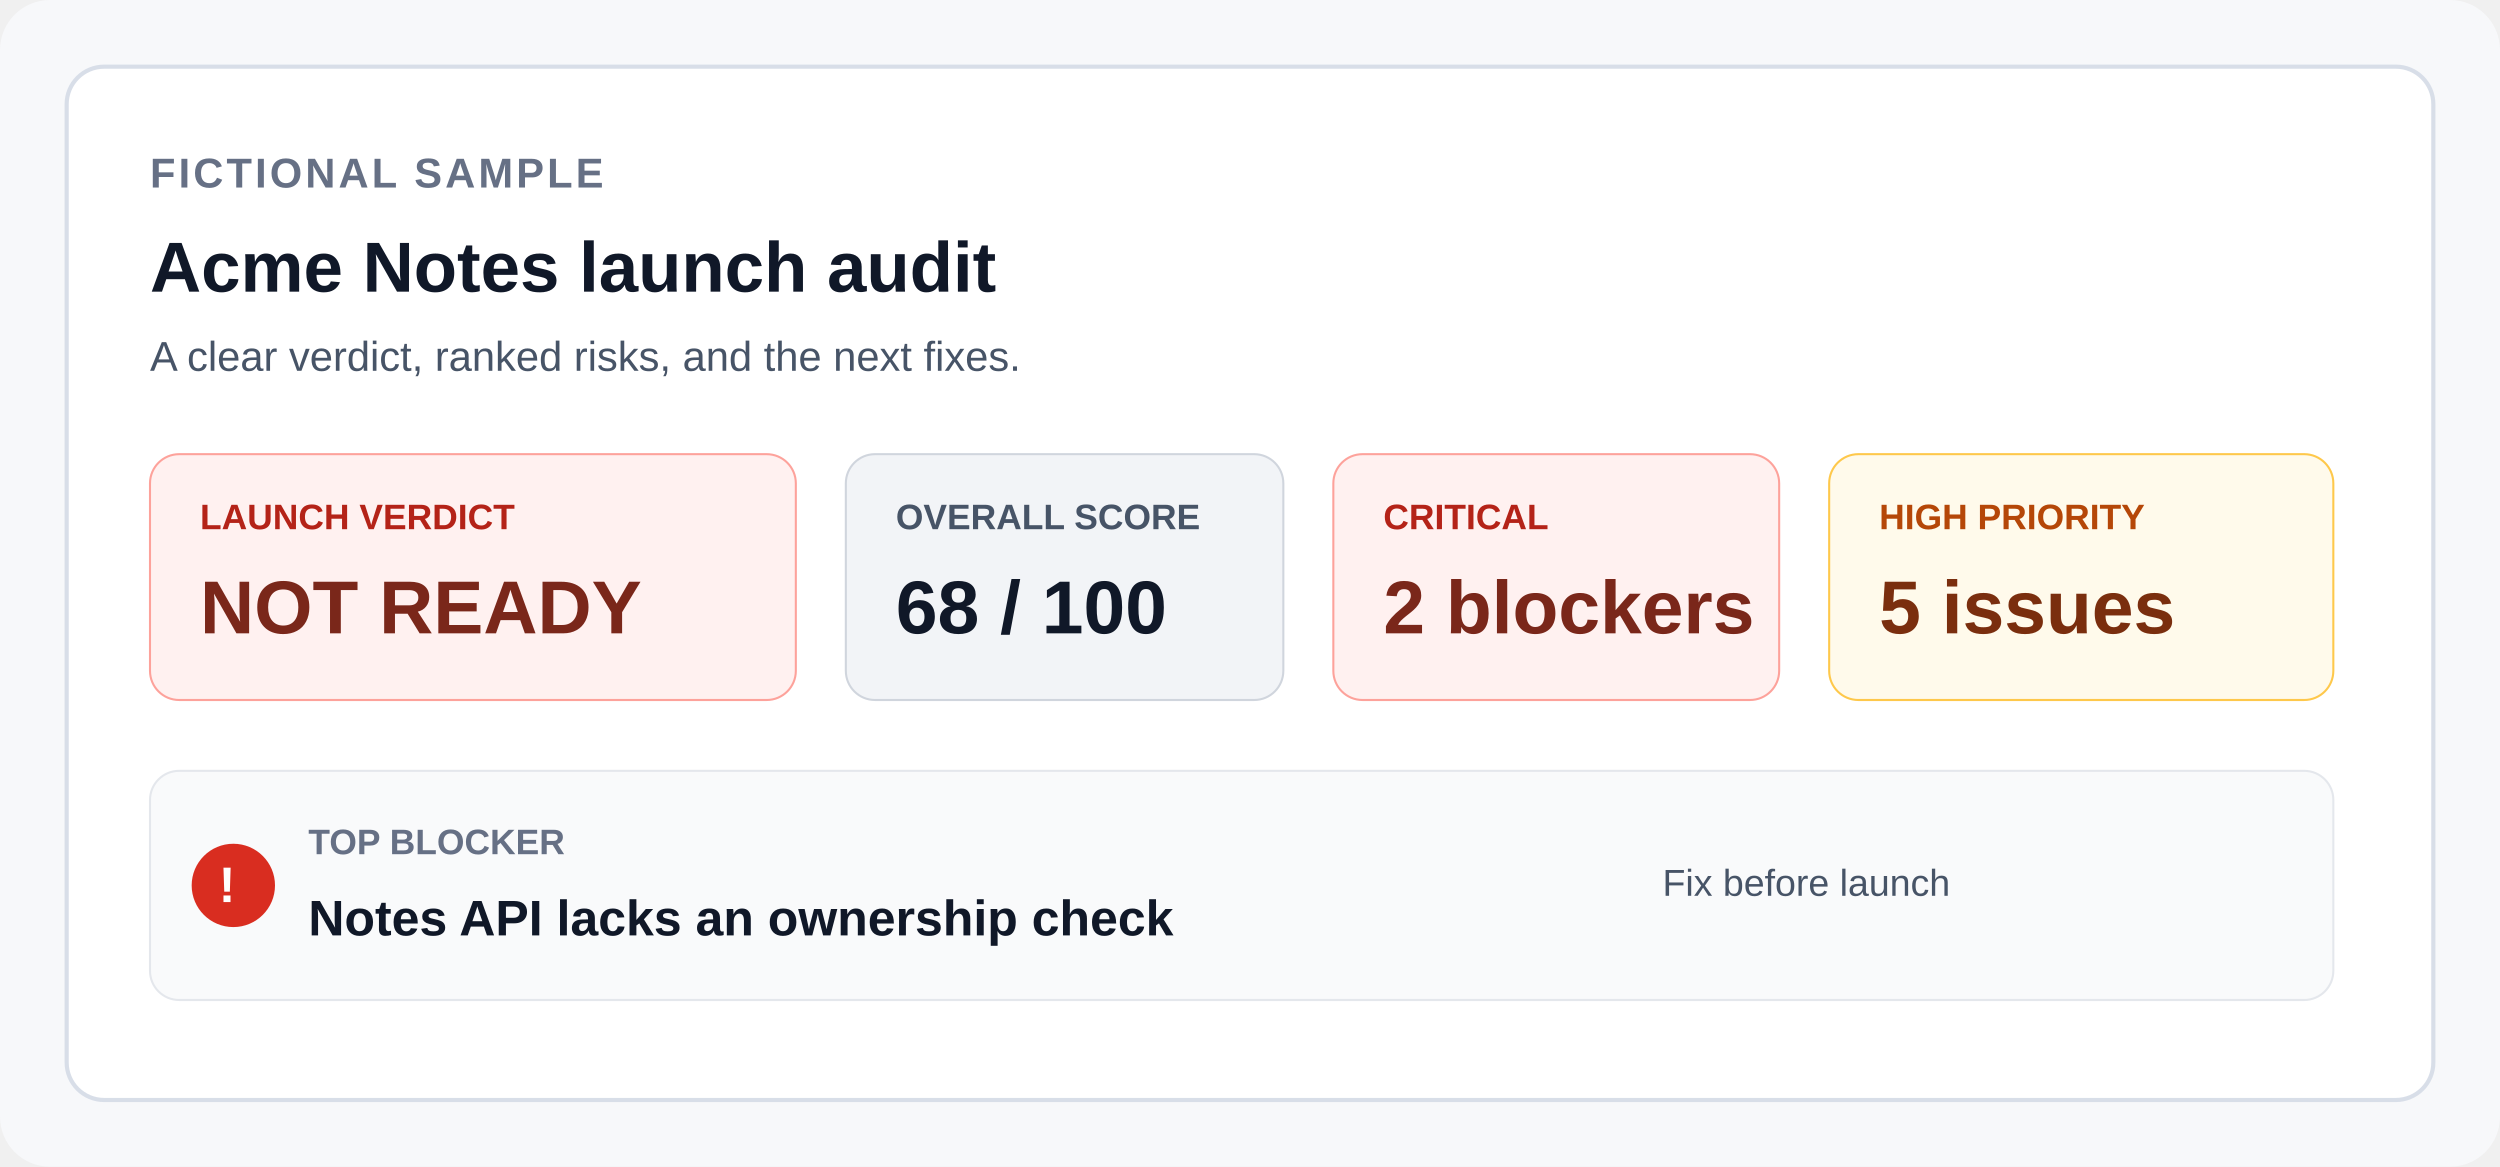
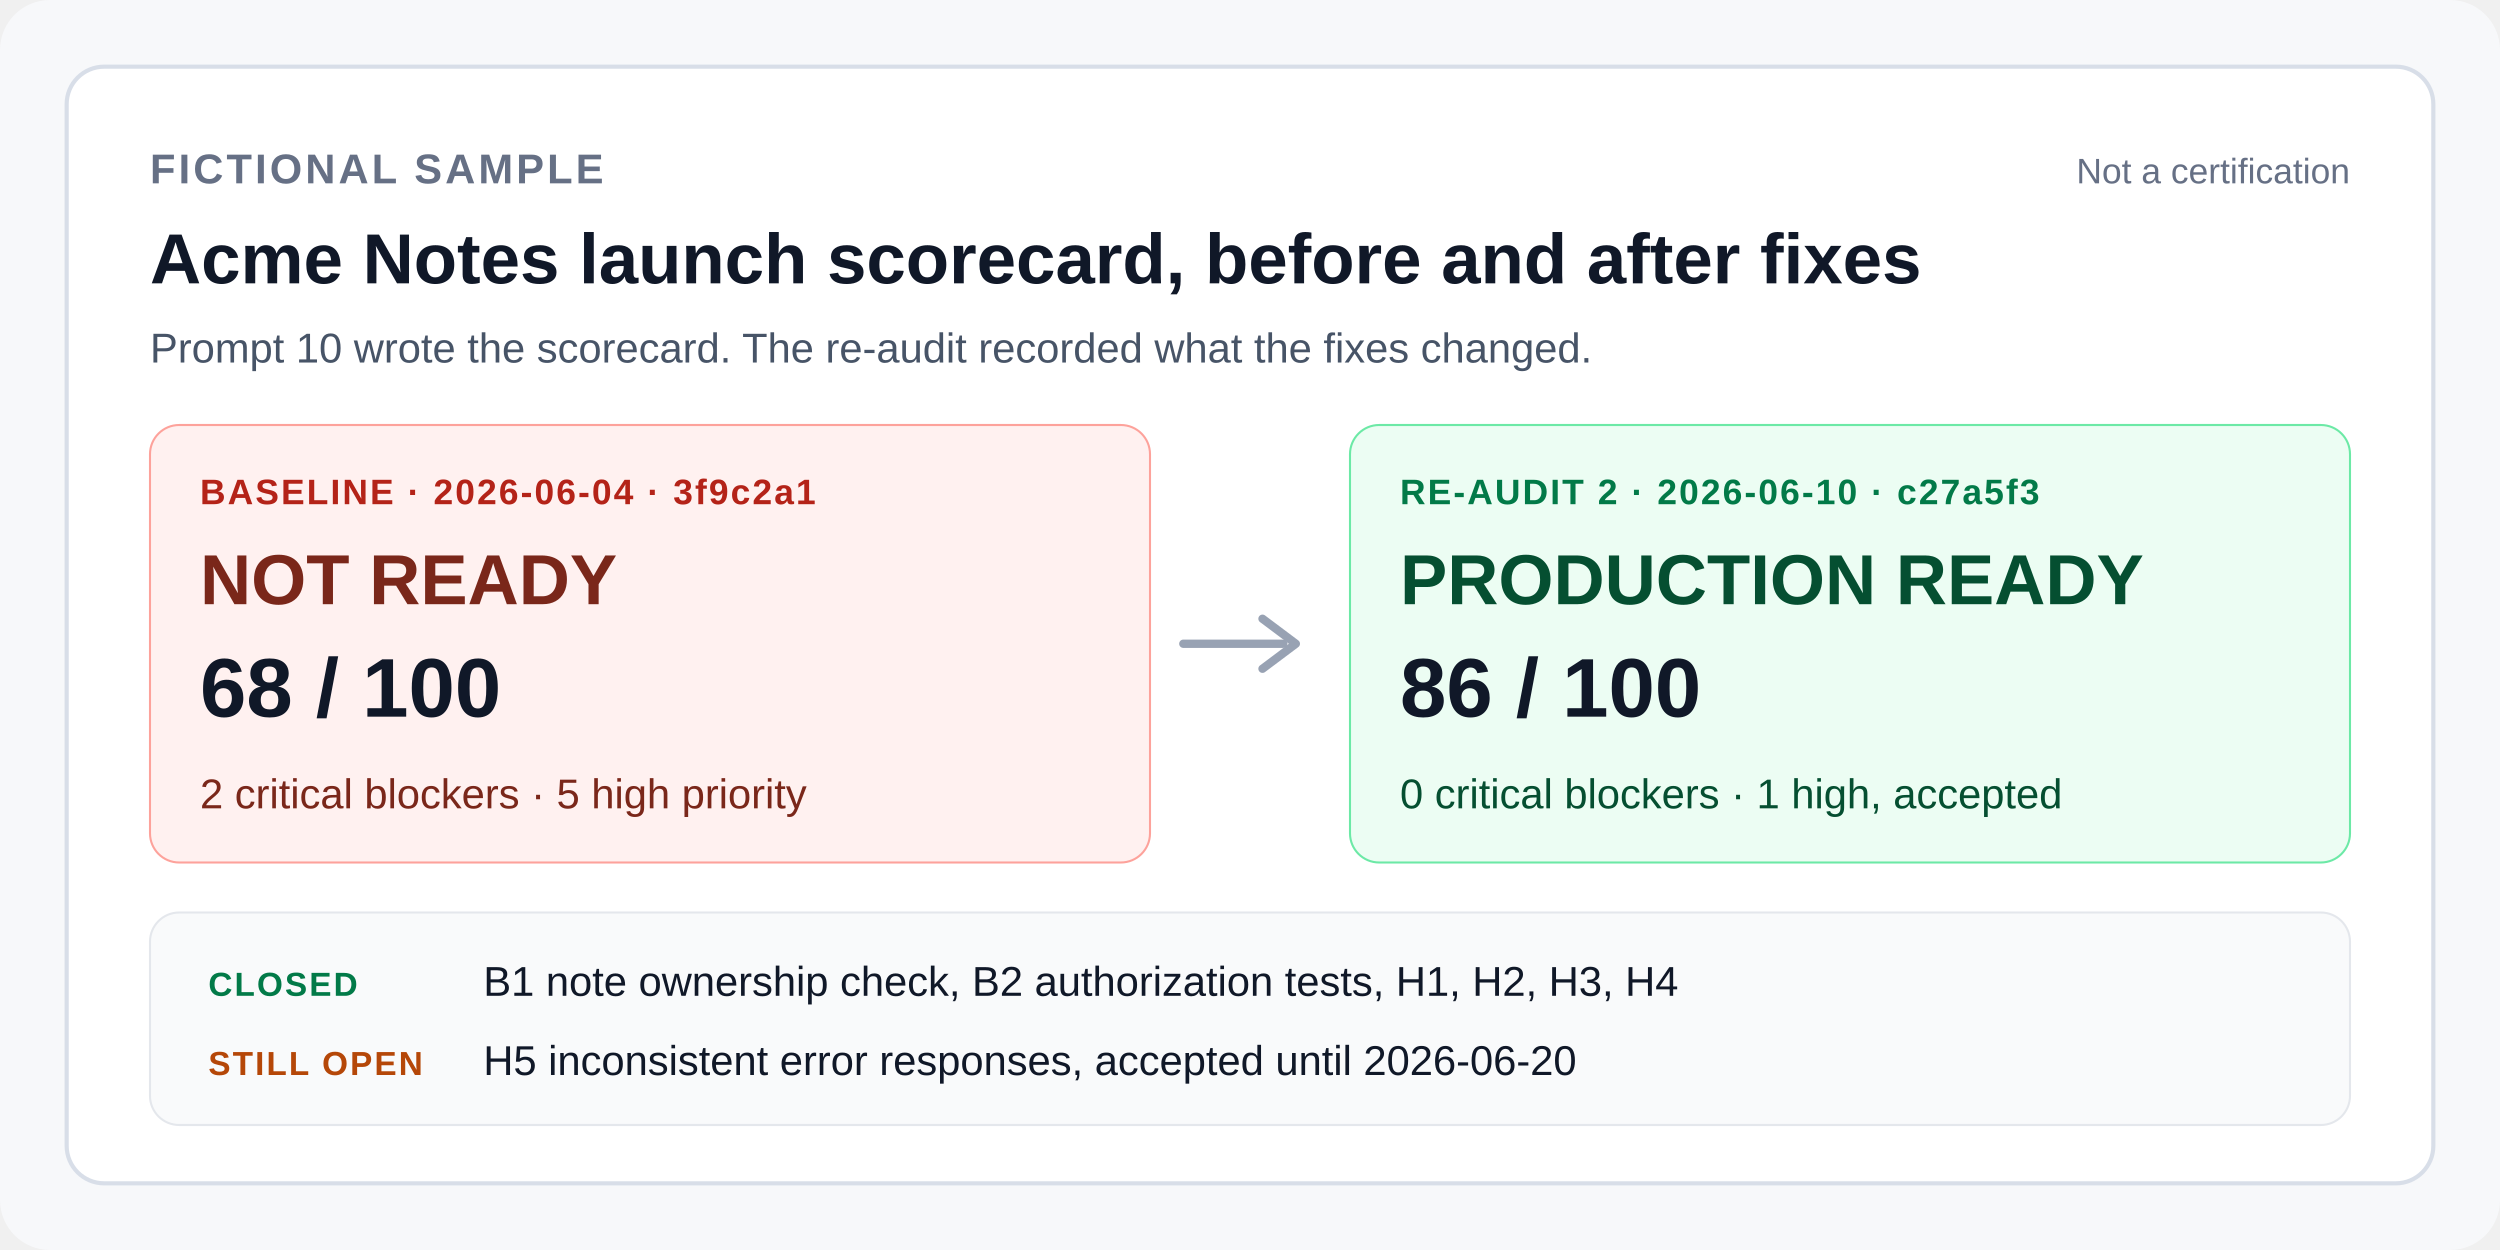
- <svg xmlns="http://www.w3.org/2000/svg" width="1200" height="560" viewBox="0 0 1200 560" role="img" aria-labelledby="title description">
-   <rect width="1200" height="560" rx="24" fill="#f7f8fa" />
-   <rect x="32" y="32" width="1136" height="496" rx="18" fill="#ffffff" stroke="#d8dee8" stroke-width="2" />
-   <text x="72" y="90" fill="#667085" font-family="Arial, sans-serif" font-size="20" font-weight="700" letter-spacing="1.5">FICTIONAL SAMPLE</text>
-   <text x="72" y="140" fill="#101828" font-family="Arial, sans-serif" font-size="34" font-weight="700">Acme Notes launch audit</text>
-   <text x="72" y="178" fill="#475467" font-family="Arial, sans-serif" font-size="20">A clear verdict, ranked risks, and the next fixes.</text>
-   <rect x="72" y="218" width="310" height="118" rx="14" fill="#fff1f0" stroke="#fda29b" />
-   <text x="96" y="254" fill="#b42318" font-family="Arial, sans-serif" font-size="17" font-weight="700">LAUNCH VERDICT</text>
-   <text x="96" y="304" fill="#7a271a" font-family="Arial, sans-serif" font-size="36" font-weight="700">NOT READY</text>
-   <rect x="406" y="218" width="210" height="118" rx="14" fill="#f2f4f7" stroke="#d0d5dd" />
-   <text x="430" y="254" fill="#475467" font-family="Arial, sans-serif" font-size="17" font-weight="700">OVERALL SCORE</text>
-   <text x="430" y="304" fill="#101828" font-family="Arial, sans-serif" font-size="36" font-weight="700">68 / 100</text>
-   <rect x="640" y="218" width="214" height="118" rx="14" fill="#fff1f0" stroke="#fda29b" />
-   <text x="664" y="254" fill="#b42318" font-family="Arial, sans-serif" font-size="17" font-weight="700">CRITICAL</text>
-   <text x="664" y="304" fill="#7a271a" font-family="Arial, sans-serif" font-size="36" font-weight="700">2 blockers</text>
-   <rect x="878" y="218" width="242" height="118" rx="14" fill="#fffaeb" stroke="#fec84b" />
-   <text x="902" y="254" fill="#b54708" font-family="Arial, sans-serif" font-size="17" font-weight="700">HIGH PRIORITY</text>
-   <text x="902" y="304" fill="#7a2e0e" font-family="Arial, sans-serif" font-size="36" font-weight="700">5 issues</text>
-   <rect x="72" y="370" width="1048" height="110" rx="14" fill="#f9fafb" stroke="#e4e7ec" />
-   <circle cx="112" cy="425" r="20" fill="#d92d20" />
-   <text x="105" y="433" fill="#ffffff" font-family="Arial, sans-serif" font-size="24" font-weight="700">!</text>
-   <text x="148" y="410" fill="#667085" font-family="Arial, sans-serif" font-size="17" font-weight="700">TOP BLOCKER</text>
-   <text x="148" y="449" fill="#101828" font-family="Arial, sans-serif" font-size="24" font-weight="700">Notes API lacks an ownership check</text>
-   <text x="798" y="430" fill="#475467" font-family="Arial, sans-serif" font-size="18">Fix before launch</text>
+ <svg xmlns="http://www.w3.org/2000/svg" width="1200" height="600" viewBox="0 0 1200 600" role="img" aria-labelledby="title description">
+   <rect width="1200" height="600" rx="24" fill="#f7f8fa" />
+   <rect x="32" y="32" width="1136" height="536" rx="18" fill="#ffffff" stroke="#d8dee8" stroke-width="2" />
+   <text x="72" y="88" fill="#667085" font-family="Arial, sans-serif" font-size="20" font-weight="700" letter-spacing="1.5">FICTIONAL SAMPLE</text>
+   <text x="1128" y="88" fill="#667085" font-family="Arial, sans-serif" font-size="17" text-anchor="end">Not a certification</text>
+   <text x="72" y="136" fill="#101828" font-family="Arial, sans-serif" font-size="34" font-weight="700">Acme Notes launch scorecard, before and after fixes</text>
+   <text x="72" y="174" fill="#475467" font-family="Arial, sans-serif" font-size="20">Prompt 10 wrote the scorecard. The re-audit recorded what the fixes changed.</text>
+   <rect x="72" y="204" width="480" height="210" rx="14" fill="#fff1f0" stroke="#fda29b" />
+   <text x="96" y="242" fill="#b42318" font-family="Arial, sans-serif" font-size="17" font-weight="700" letter-spacing="1">BASELINE  ·  2026-06-04  ·  3f9c2a1</text>
+   <text x="96" y="290" fill="#7a271a" font-family="Arial, sans-serif" font-size="34" font-weight="700">NOT READY</text>
+   <text x="96" y="344" fill="#101828" font-family="Arial, sans-serif" font-size="40" font-weight="700">68 / 100</text>
+   <text x="96" y="388" fill="#7a271a" font-family="Arial, sans-serif" font-size="20">2 critical blockers  ·  5 high priority</text>
+   <line x1="568" y1="309" x2="616" y2="309" stroke="#98a2b3" stroke-width="4" stroke-linecap="round" />
+   <path d="M606 297 L622 309 L606 321" fill="none" stroke="#98a2b3" stroke-width="4" stroke-linecap="round" stroke-linejoin="round" />
+   <rect x="648" y="204" width="480" height="210" rx="14" fill="#ecfdf3" stroke="#6ce9a6" />
+   <text x="672" y="242" fill="#027a48" font-family="Arial, sans-serif" font-size="17" font-weight="700" letter-spacing="1">RE-AUDIT 2  ·  2026-06-10  ·  c27a5f3</text>
+   <text x="672" y="290" fill="#054f31" font-family="Arial, sans-serif" font-size="34" font-weight="700">PRODUCTION READY</text>
+   <text x="672" y="344" fill="#101828" font-family="Arial, sans-serif" font-size="40" font-weight="700">86 / 100</text>
+   <text x="672" y="388" fill="#054f31" font-family="Arial, sans-serif" font-size="20">0 critical blockers  ·  1 high, accepted</text>
+   <rect x="72" y="438" width="1056" height="102" rx="14" fill="#f9fafb" stroke="#e4e7ec" />
+   <text x="100" y="478" fill="#027a48" font-family="Arial, sans-serif" font-size="16" font-weight="700" letter-spacing="1">CLOSED</text>
+   <text x="232" y="478" fill="#101828" font-family="Arial, sans-serif" font-size="20">B1 note ownership check, B2 authorization tests, H1, H2, H3, H4</text>
+   <text x="100" y="516" fill="#b54708" font-family="Arial, sans-serif" font-size="16" font-weight="700" letter-spacing="1">STILL OPEN</text>
+   <text x="232" y="516" fill="#101828" font-family="Arial, sans-serif" font-size="20">H5 inconsistent error responses, accepted until 2026-06-20</text>
</svg>
